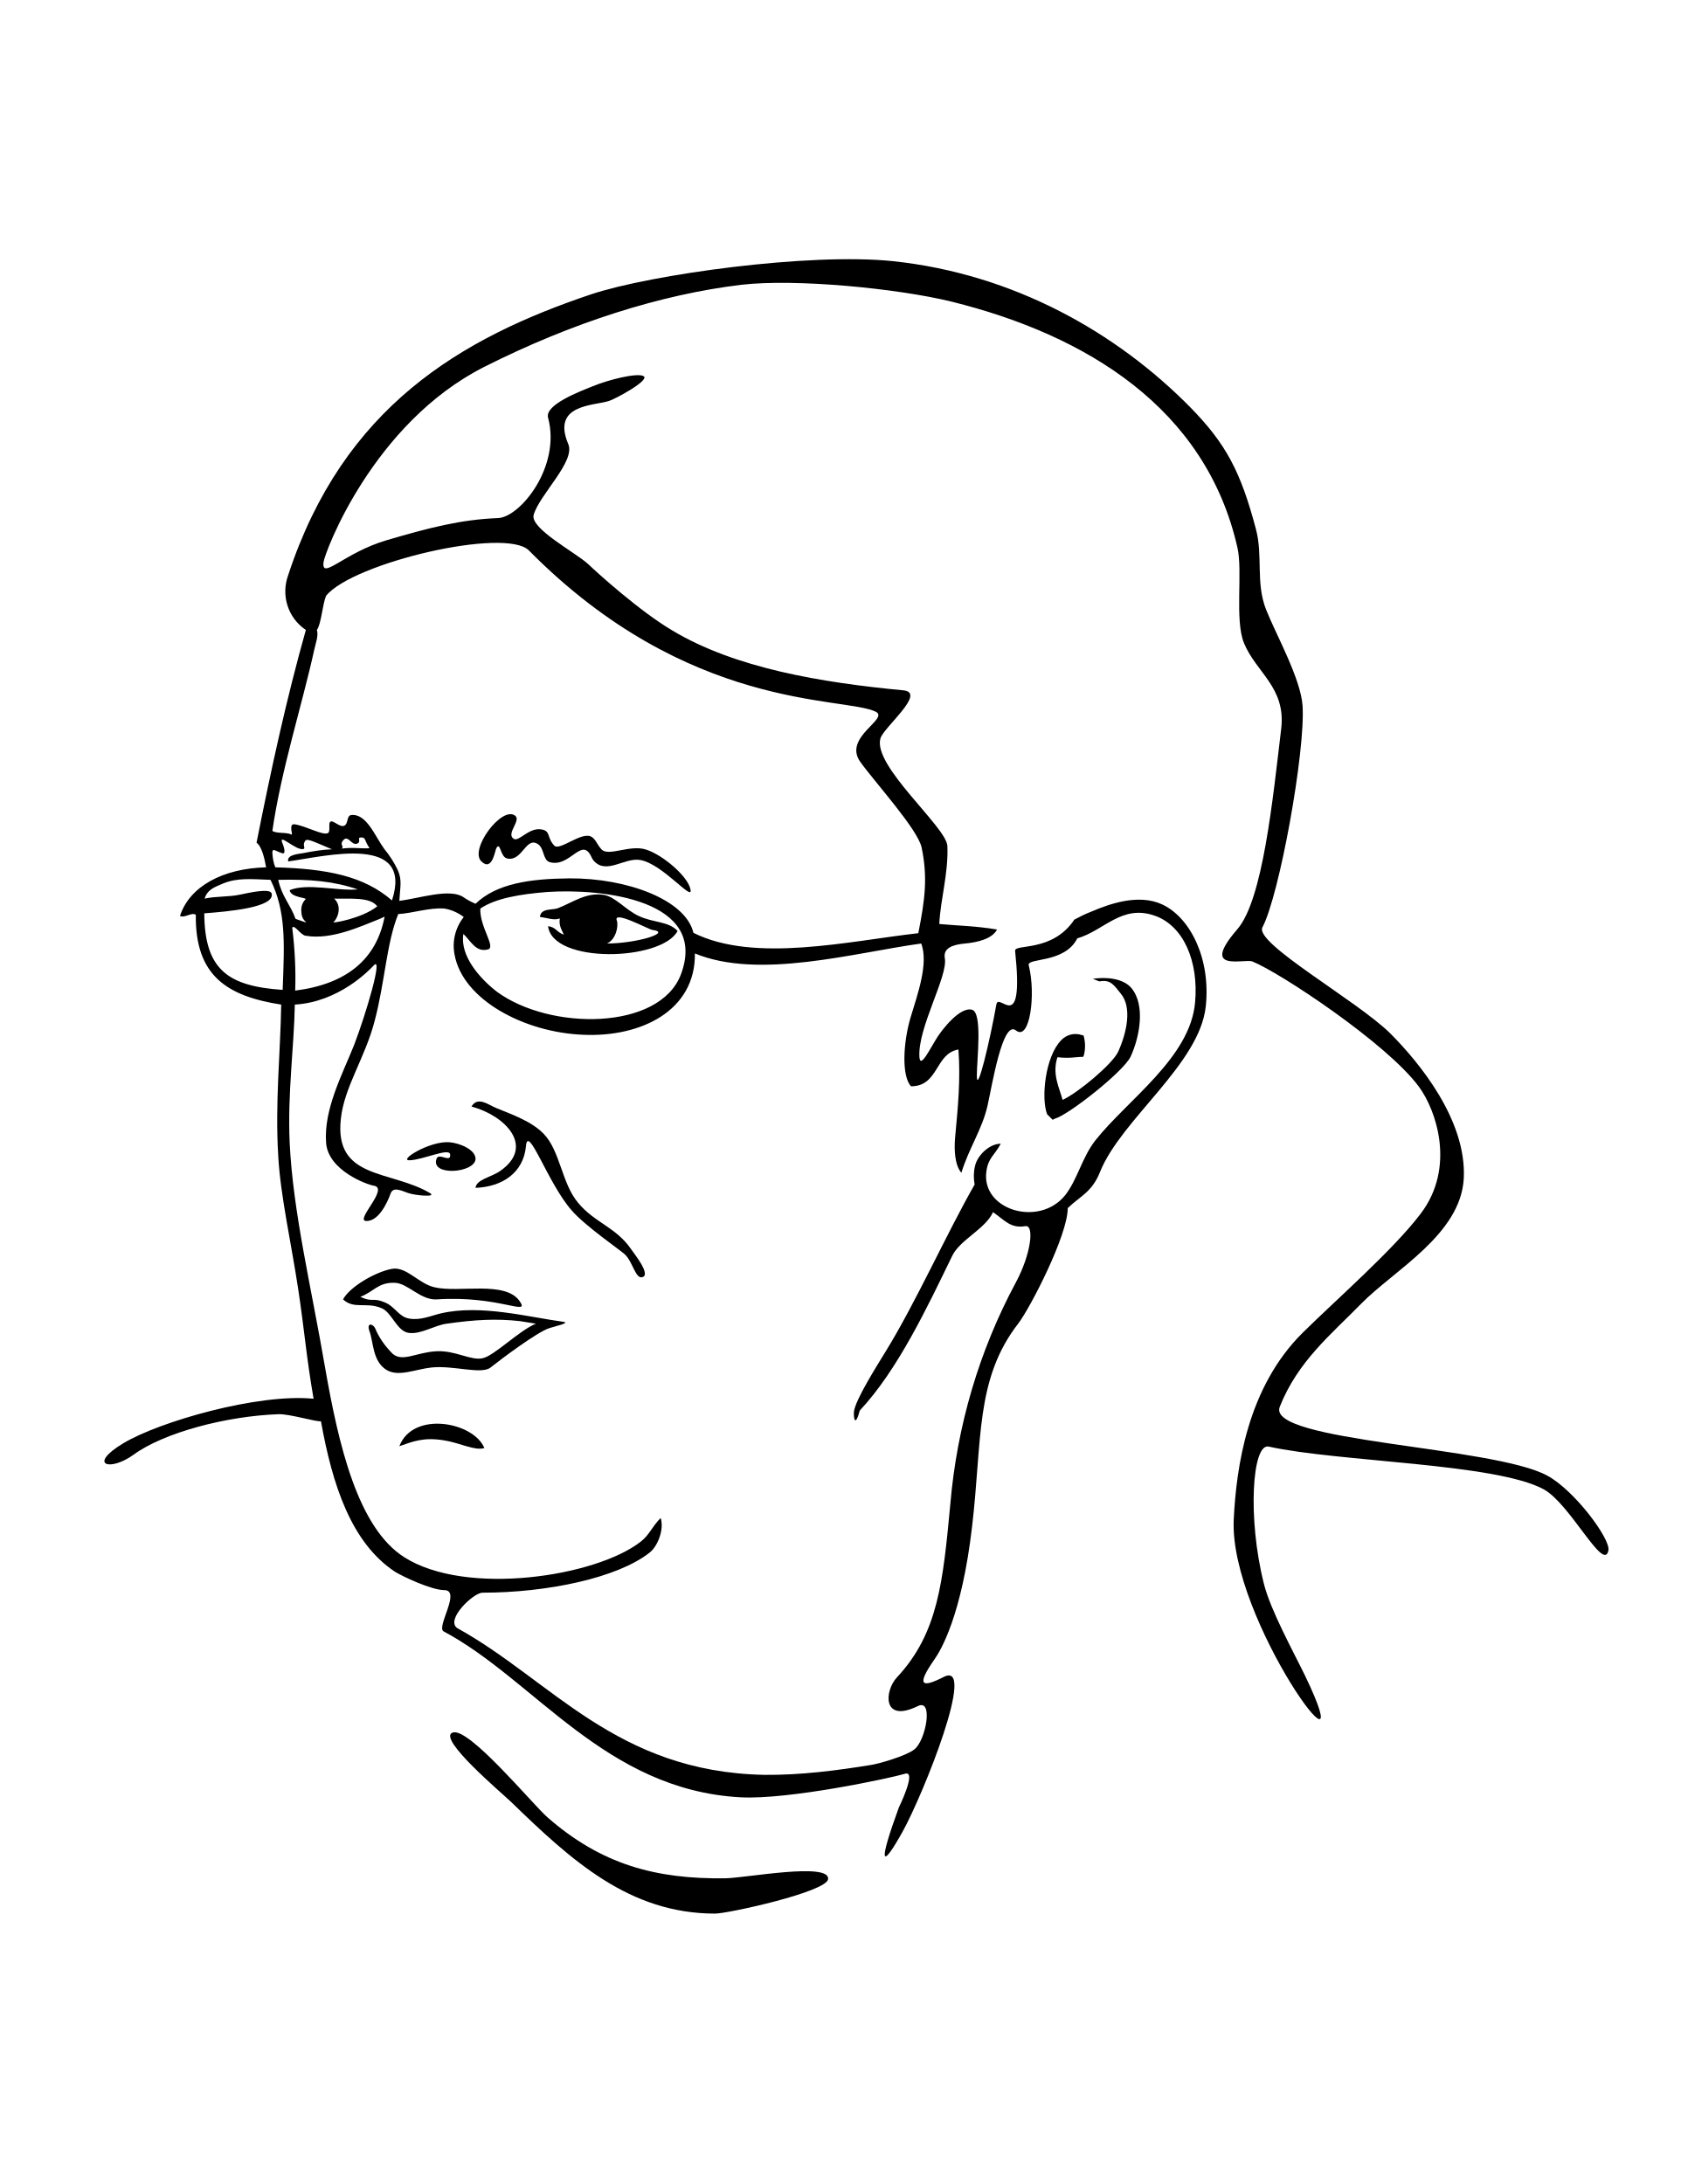
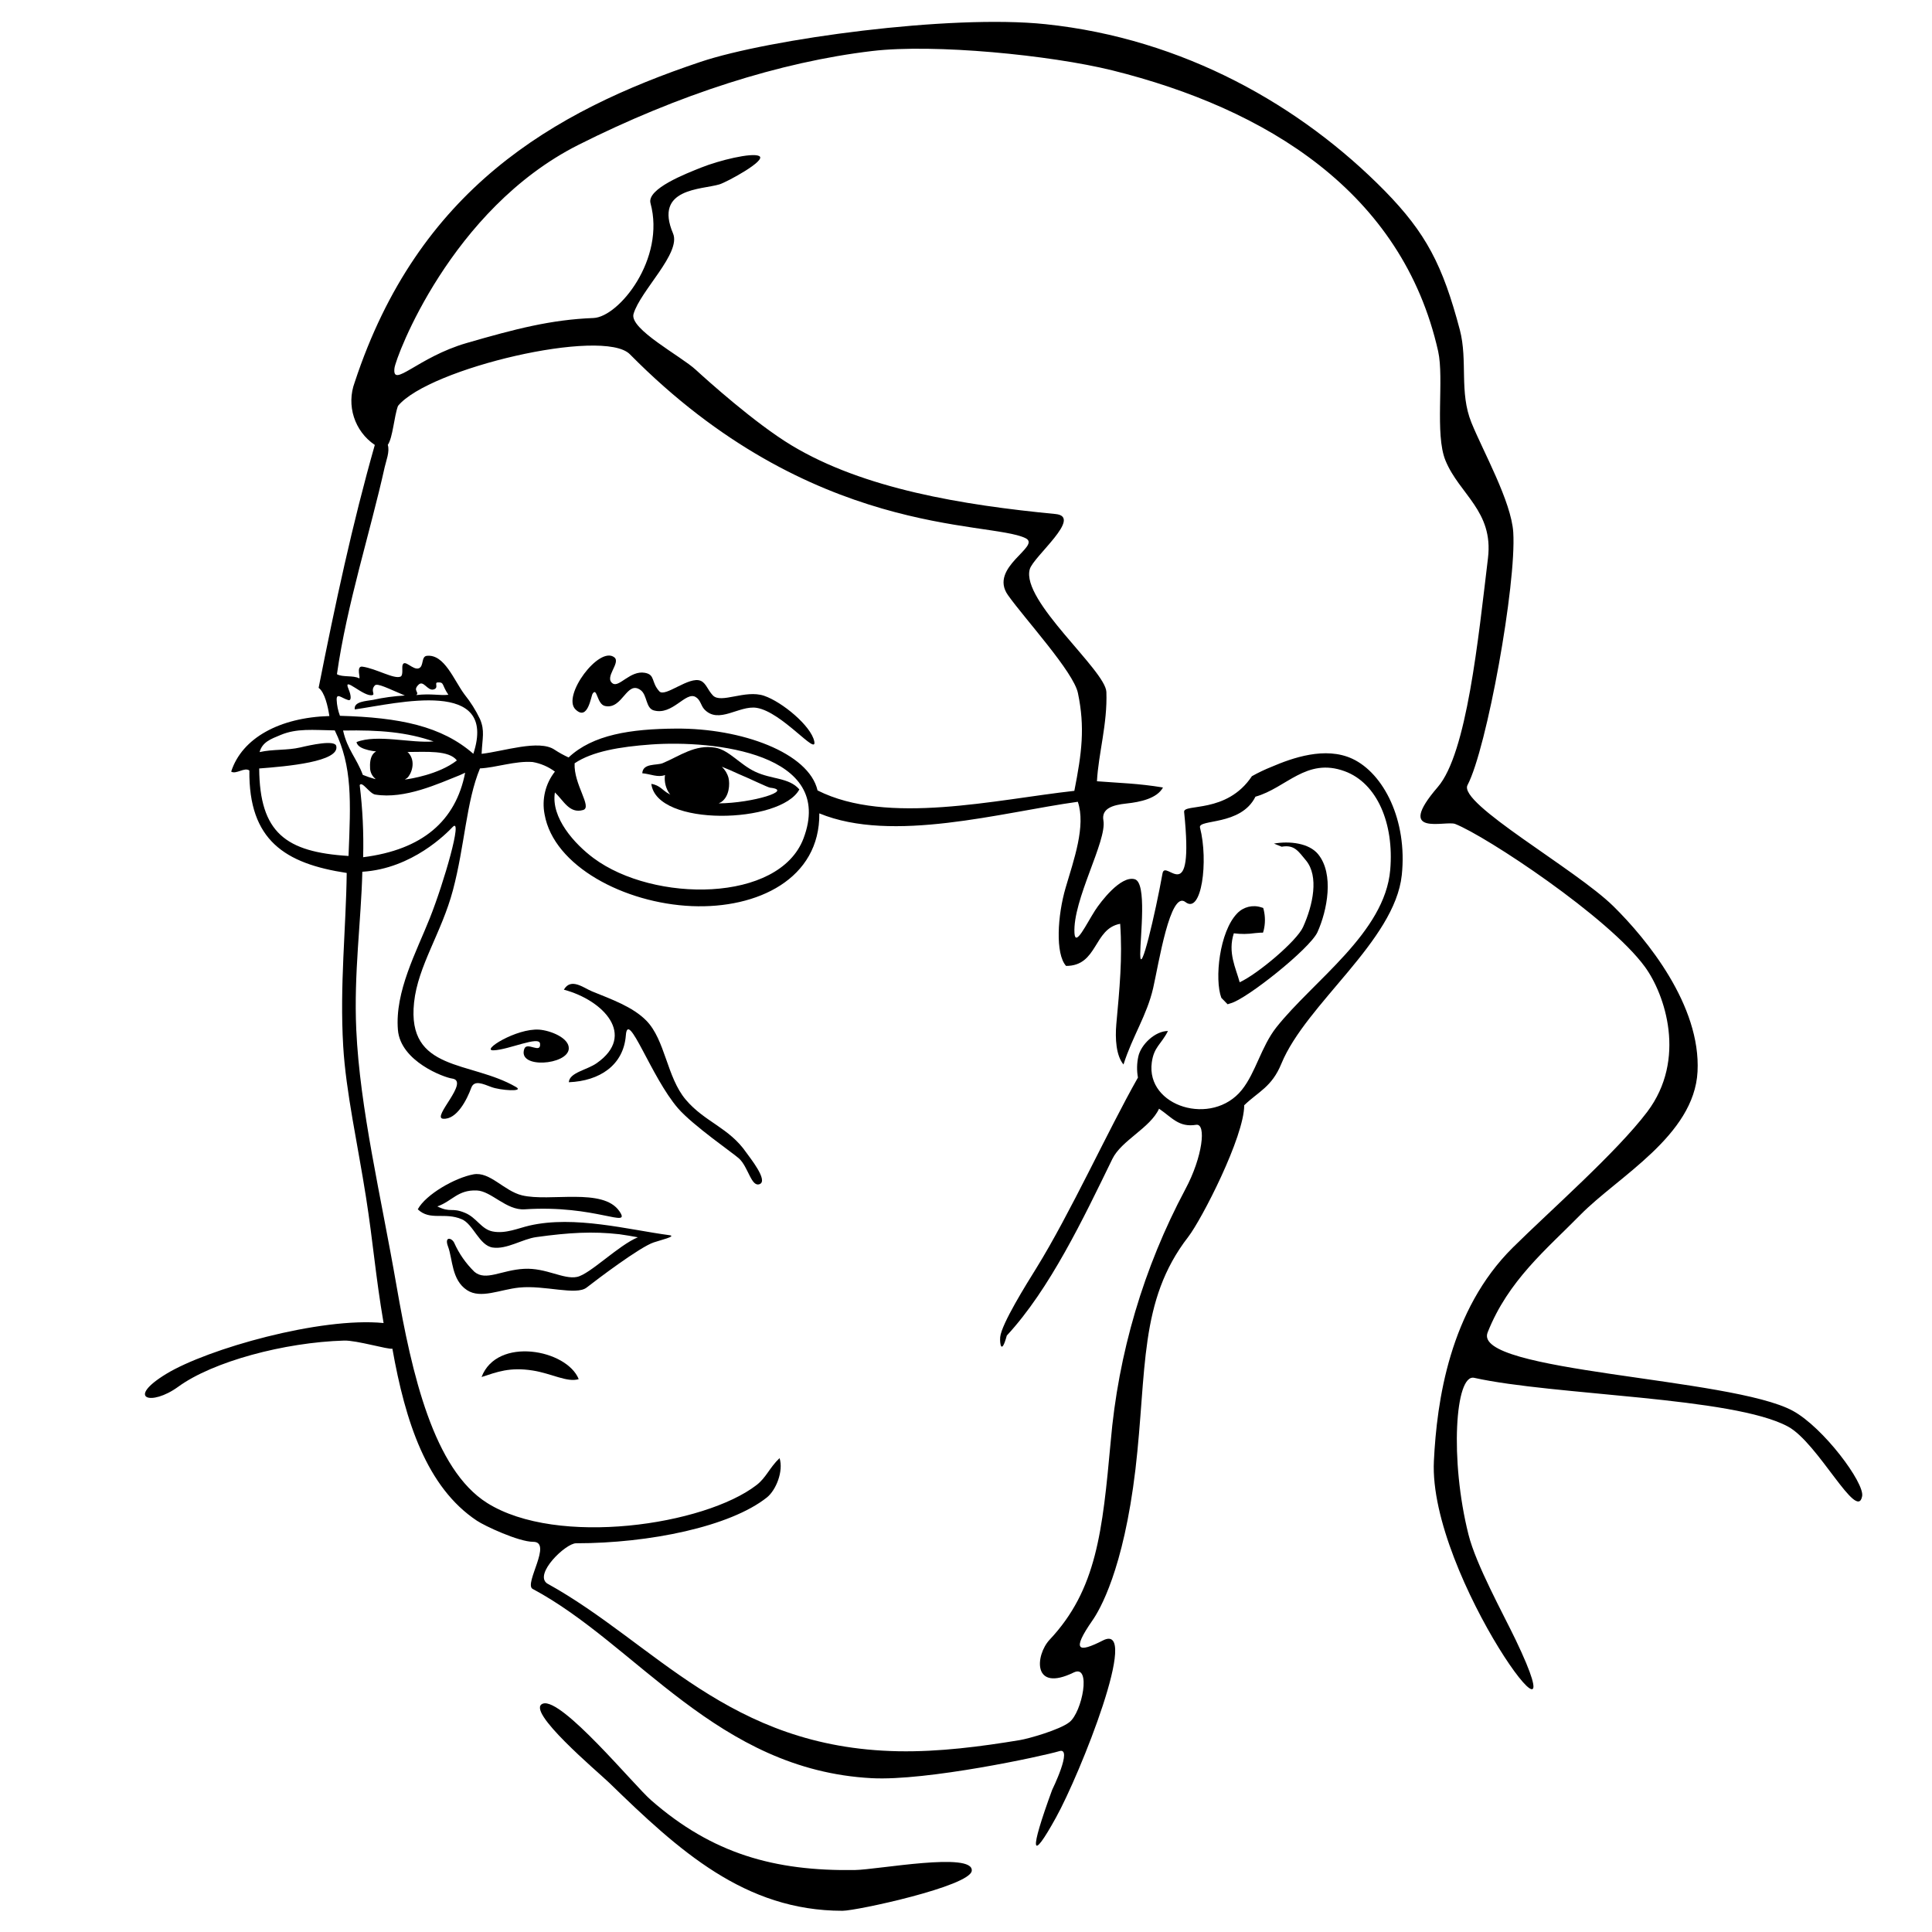
- <svg xmlns="http://www.w3.org/2000/svg" data-face="carl" aria-hidden="true" focusable="false" width="200px" height="260px" viewBox="0 0 456.5 456.5">
-   <path d="M140 153.2c-3.6-2.9-12.6 9.2-9.2 12.4 3 2.9 3.7-3.2 4.1-3.7 1.1-1.7 1 2.5 2.9 2.9 4.2.9 5.1-6.3 8.5-3.8 1.6 1.2 1.2 4.3 3.1 4.8 4.5 1.3 7.6-4.5 9.9-3.2 1.2.7 1.3 2.1 2.1 2.9 3.4 3.7 8.3-1 12.5-.3 6.1 1 14.5 11.6 13.7 8-.7-3.6-7.6-9.4-12-10.8-4.4-1.5-10.3 2-12.2-.1-1.2-1.3-1.6-2.9-2.9-3.5-2.7-1.2-8.5 4-9.9 2.5-2.1-2.2-.9-4-3.5-4.4-3.5-.6-6.2 3.6-7.6 2.5-2-1.4 2.1-4.9.5-6.2zM164.9 187.9c2.4-1 3.2-4.7 2.7-6.2-1.2-3 8.7 2.4 9.6 2.5 5.6.7-4.3 3.7-12.3 3.7zm8.6-7.5c-3.6-1.7-6.2-5.1-9.4-5.7-4.8-.8-8.4 2-12.5 3.6-1.5.6-4.7-.1-4.9 2.4 2 .2 3.7 1 5.4.4-.3 2 .5 3 1.1 4.4-1.9-.6-2.2-2.1-4.3-2.3 1.3 10.3 30.8 9.5 35.2 1.3-2.5-2.7-6.6-2.2-10.6-4.1zM129.2 254.3c.2-2.3 4.3-2.9 6.7-4.6 9.5-6.6 1.5-15-7.8-17.5 1.7-2.9 4.7-.4 6.7.4 4.7 1.9 9.7 3.7 12.9 7 4.5 4.6 4.9 13.5 9.4 18.8 4.5 5.4 10.3 6.6 14.4 12.6.8 1.2 5.2 6.6 3.2 7.5s-2.7-4-4.9-6.1c-1.4-1.3-10.9-7.8-14.5-12-6.5-7.4-11.9-23.7-12.4-17.4-.7 7.2-6.4 11-13.7 11.3" />
-   <path d="M118.6 246.4c.6-1.8 4 1.3 3.7-1.2-.2-1.9-7.4 1.5-11 1.6-3.2.1 5.4-5.3 10.8-4.9 2.7.2 7.2 2 7.1 4.6-.3 3.8-12.3 4.7-10.6-.1zM153.1 290.7c-9.6-1.3-22.5-4.8-33.3-2.3-2.6.6-5.6 2-8.7 1.4-2.8-.5-3.8-3.3-6.6-4.4-3.3-1.4-3.3.1-6.6-1.5 3.6-1.3 4.8-4 9.4-3.8 3.5.1 7 4.8 11.4 4.5 16.9-1.1 25.4 4.7 22.5.5-3.9-5.7-16.6-2.2-23.2-3.8-4.3-1-7.6-5.7-11.5-5-4.4.8-11.4 4.8-13.3 8.3 3 2.8 6.3.6 10.5 2.4 2.8 1.2 4.1 6.2 7.3 6.7 3.3.5 7.1-2.1 10.4-2.5 7.8-1.1 13.4-1.4 19.8-.7.7.1 3.7.6 4.4.7-4.6 1.9-11.4 8.8-14.5 9.4-3.2.7-7.4-2.2-12.6-1.9-5.4.3-9.1 3-11.8.7-2-2-3.7-4.3-4.8-7-.6-1.2-2.4-1.6-1.5.9 1.1 3 .8 8 4.5 10.4 3.3 2.1 7.8-.1 12.4-.6 6-.6 13.5 2 16 0s12.7-9.7 16-10.7c1.5-.5 5.7-1.4 3.8-1.7zM131.6 325c-2.7.8-6.5-1.4-11-2.1-5.5-.9-8.4.3-12.1 1.6 3.7-9.7 20.2-6.6 23.1.5" />
-   <path d="M420.4 332.5c-14.6-8-76.4-9.2-72.7-18.7 4.9-12.4 14-19.7 22.1-28 8.9-9.1 27.1-18.8 27.9-34.1.8-15.8-12.1-31.5-20-39.4-9-8.9-37-24.5-34.7-28.8 4.6-8.7 11.7-47.8 10.9-60.2-.5-7.4-7.2-19.3-9.9-26.1-2.9-7.3-.8-14.7-2.8-22-4.1-15.5-8.1-23.1-17.8-33-20-20.3-47.9-36.2-80.7-39.7-22.8-2.4-65.9 3.6-82.1 9-35.4 11.9-67.3 30.6-82.3 76.3-2 5.5-.1 11.6 4.8 14.9-5.3 18.8-9.4 37.7-13.4 57.8 1.5 1.1 2.2 4.5 2.6 6.7-11.8.3-20.8 5.2-23.4 13.2 1.2.7 3.2-1.1 4.3-.3-.2 16.6 8.5 22.1 23.2 24.4-.2 13-1.7 26.8-.8 41.2.6 10.8 3.5 23.4 5.4 36 1.7 11.1 2.2 18.4 4.2 29.9-15.1-1.5-41.9 6.2-51.7 12.1s-3.7 7.8 2.8 3.1c8.2-6 25.2-10.5 39.4-11 3-.1 10.5 2.2 11.5 1.9 3.1 17.3 8.2 33 20.1 40.9 1.9 1.2 9.9 5 13.4 5 4.7 0-2.2 10-.2 11.2 24.8 13.2 43.9 43.1 80.7 45.1 13.1.7 40.7-5.2 44.7-6.4 3.3-1-1.7 9.2-1.7 9.2-5.4 14.8-5.1 17.5 1 6.6 5.7-10.3 20.3-46.8 11.2-42.1-5.9 3-7.6 2.5-2.5-4.8 1.7-2.4 7.4-11.9 10.2-36 2.8-23.6.8-40.1 12.6-55.3 3.2-4.2 13.4-23.9 13.4-31.3 3.4-3.3 6.6-4.3 8.8-9.9 5.8-14.3 27-29.2 28.7-44.9 1.4-13.1-4.3-24.2-11.8-27.7-6.4-3-14.3-.2-19.2 1.9-1.6.6-3.2 1.4-4.7 2.2-6 9-16.3 6.5-16.1 8.5 2.5 23.7-4.5 10.9-5.1 14.6-1.7 9.6-5.3 24.8-5.3 19.3 0-4.3 1.6-17.1-1.3-17.9-3.3-.9-8.1 5.4-9.4 7.4-2.1 3.3-4.7 8.8-4.9 5.4-.5-7.9 7.8-21.9 6.9-26.8-.5-2.8 2.2-3.7 5.5-4s7.3-1.2 8.7-3.8c-6-1-10.3-1-15.7-1.5.3-6.6 2.5-13.7 2.2-21.2-.2-5.1-20.3-21.7-18.2-29.2.8-3 12.7-12.5 6.2-13.1-22.2-2.1-45.7-6-62.8-16.3-8.8-5.2-20.3-15.6-22.8-18-3.5-3.2-15.9-9.7-14.8-13.4 1.6-5.5 11.4-14.5 9.4-19.2-4.6-10.8 6.8-10.4 11-11.7 1.7-.5 11.5-5.8 9.4-6.8-1.8-.9-9.5 1-13.8 2.8-3.5 1.4-13 5-12.1 8.5 3.6 13.3-7.6 27.1-13.6 27.3-10.1.4-18.6 2.6-30.2 6s-17.8 11-17.2 6c.3-2.6 13.4-37.8 43.7-53.1 23.8-12 48-19.7 69.9-22.3 14.8-1.7 42.4 1 57.1 4.6 36.6 9.1 69 28.9 77.6 66.8 1.5 6.5-.8 19.7 1.8 26 3.3 8 11.4 12 10.1 23.2-2.3 19.3-5 46.5-11.9 54.5-10.4 12 1.9 7.9 4.1 8.8 7.3 2.9 36.5 22.2 45.2 34 4.8 6.5 10 22 .5 34.5-7.3 9.7-23.1 23.5-32 32.3-15.1 14.9-18.1 36.6-18.8 50.8-1.3 27.3 36 77 19.4 42.5-3.1-6.4-9.4-17.8-11.2-25-4.5-17.8-3.2-38.3 1.3-37.3 19 4.2 61.6 4.5 74.7 11.6 7.2 3.9 16.4 22.8 17.6 16.6.6-3.1-9.2-16.3-16.6-20.3zm-343.6-132c-14.9-1-21.2-5.5-21.3-20.8 6.6-.5 19.3-1.6 18.3-5.4-.4-1.5-6.1-.2-8.5.3-3.2.7-6.5.4-9.7 1.1.7-2.4 2.6-3.1 5-4.1 3.9-1.6 7.6-1.2 12.9-1 4.2 8.6 3.8 16.7 3.3 29.9zm0-39.7c-1.5-3.4 3.7 2.1 5.7 1.4.6-.2-.5-1.1.5-2.3.6-.6 3.1.7 7.2 2.4-2.6.1-5.1.5-7.6 1-1.5.3-4.7.4-4.3 2.3 10.1-1.4 34.1-7.6 28.2 10.6-7.6-6.6-17.5-8.6-31.7-9-.5-1.2-.7-2.5-.8-3.8-.1-1.8 1.1-.4 2.8 0 .7.2.6-1.1 0-2.6zm16.6-1.1c1.2-1.2 2.1 1.5 3.5 1.1s.1-1.6 1-1.7c1.6-.1.9.5 2.5 2.9-2.1.2-4.1-.3-7.6.1.9-.6-.8-1 .6-2.4zm-14 23.9c.6-1 2.3 2.1 3.7 2.2 7.1 1.2 15.2-2.7 20.1-4.6l1.3-.6c-2.2 11.5-10.2 18.3-24.3 20.1.2-5.6-.1-11.4-.8-17.1zm11.4-7.9c4.4.1 9.8-.5 11.7 2.1-4.3 3.4-12.6 4.7-11.9 4.3.9-.7 2.6-4.1.2-6.4zm-12.1-2.3c.3 2.1 4.9 2 4.3 2.5-.9.9-1.3 2.2-1.1 3.5 0 1 .4 2 1.2 2.6.6.5-1.9-.5-2.8-.8-1.5-4.1-3.7-6-4.7-10.6 8.8-.2 15.2.4 21.6 2.6-5.5.5-13.6-1.8-18.5.2zM247.4 208c-2 6.7-2.5 15.8.1 18.7 7.6 0 6.5-8.9 12.9-10 .6 8.2-.1 15.3-.9 23.9-.3 3.4-.1 7.5 1.7 9.6 2.1-6.8 5.6-11.7 7.1-18.2 1.3-5.8 4.1-23.3 7.7-20.5 3.8 3.1 5.5-9.8 3.5-17.7-.5-2.1 9.7-.4 13.2-7.3 7.3-2.1 12.1-9.4 21.2-6.1 7.7 2.8 11.8 12.4 10.8 23.5-1.3 15-18.3 26.4-27.1 37.5-3.6 4.6-4.9 10.7-8.2 14.9-7.1 8.8-22.9 4-21.4-6.5.5-3.7 2.2-4.3 3.9-7.5-3.1 0-6.4 3.2-7 6.1-.4 1.6-.4 3.4-.1 5-7.3 12.7-16.1 32.3-24.2 45.4-2.2 3.6-8.3 13.2-8.6 16.4-.1 1.5.3 4.4 1.6-.4 10.3-11 18.3-28 25.1-42 2.1-4.4 9-7.3 11.1-11.9 3.1 2.1 4.7 4.5 8.8 3.8 2.5-.4 1.5 7.7-2.6 15.3-10 18.6-16 39.1-17.8 60.2-2 21.2-3.3 35.1-14.5 47.1-3.4 3.6-4.1 12.6 5.7 7.8 4.3-2.1 2.1 9.5-1 11.8-2.3 1.8-9.7 3.9-11.7 4.2-9.2 1.5-19.2 2.8-29 2.7-40.4-.8-57.8-25.7-83.5-39.9-3.2-2.3 4.4-9.6 6.9-9.6 17.5 0 36.7-4 45.4-10.9 2.2-1.7 4-6.3 3-9.4-2.4 2.4-3.1 4.7-5.5 6.5-12.3 9.5-47.4 14.8-64.1 4.2-12.7-8-17.9-30.5-21.6-51.7-3.7-21.6-8.7-42.1-9.6-61-.6-13.4 1.2-26 1.4-37.5 11.9-.7 20.1-9.2 21.5-10.7 2.5-2.6-2.1 13.1-5.4 21.7-3.2 8-8.3 17.5-7.6 26.6.6 7.5 11.1 11.3 12.9 11.6 4.4.6-5 9.3-2.1 9.6 3.3.2 5.7-4.6 6.7-7.4.7-2 2.8-.9 4.8-.2s7.9 1.2 5.9 0c-10.7-6.3-26-3.6-24.2-20.1.9-8.7 6.6-16.6 9.2-26.7 2.8-10.6 3.2-21.1 6.4-29 3.8-.2 8.4-1.8 12.5-1.5 1.9.3 3.7 1.1 5.3 2.3-2.3 2.9-3.2 6.6-2.5 10.2 2.2 12.3 19 21.2 35 21.8 15.6.7 30.5-6.5 30.3-22.1 17.4 7.2 43.3-.2 61.5-2.7 2 5.4-.9 13.5-2.9 20.1zm-121.5-22.7c2.1 2 3.4 5.1 6.7 4.2 2.2-.6-2.3-6.1-2.1-11.1 4.2-2.8 10.7-3.9 18.2-4.5 14.9-1 43.9 2.1 36.3 22.4-5.8 15.3-35.6 15.3-50 4.7-4.4-3.4-10.1-9.6-9.1-15.7zM88.6 93.4c7.4-9 48.8-18.7 55.1-12.3 43.3 43.8 85.4 39.6 94.2 43.8 3.9 1.9-8.9 6.9-4.2 13.6 4 5.6 15.6 18.3 16.7 23.3 1.7 8.2.9 14.2-.9 23.3-18.7 2.1-44.5 8.2-61.1-.1-2.1-9-18.1-14.9-33.7-14.8-10.7.1-19.8 1.4-25.5 6.9-1.2-.5-2.3-1.1-3.3-1.8-3.7-2.5-12.2.4-17.4 1 .2-3.8.8-5.5-.4-8.3-1-2.1-2.2-4-3.7-5.8-2.5-3.4-4.8-9.7-9-9.2-1.3.2-.7 2.4-1.9 2.9-1.4.6-3.6-2.4-4-.6-.1.6.2 2.3-.4 2.6-1.5.7-5.8-1.9-9.1-2.4-1.7-.2-.3 3.1-.8 2.8-1.3-.7-4-.2-5.2-1 2.4-16.6 8-33.9 11.4-49.3.3-1.5 1.2-3.7.7-5.3 1.2-1.7 1.5-6.9 2.5-9.3z" />
-   <path d="M286 235.8l-1.5-1.5c-1.7-4.4-.5-15.7 3.8-20.1 1.5-1.6 3.7-2.1 5.7-1.4l.4.1.1.4c.4 1.6.4 3.3 0 4.9l-.2.5h-.6l-1.3.1c-1.7.2-3.4.2-5.1 0-1.5 4.6.5 8.2 1.4 11.6 4.3-2 13.6-9.8 15.1-13.1 2.4-5.3 3.8-12.1.7-15.8-1.8-2.2-2.7-3.9-5.8-3.3l-1.8-.7c3.7-.6 8.3-.1 10.5 2.5 3.9 4.7 2.2 13.4-.2 18.6-1.8 4-16.9 15.9-20.6 16.9l-.6.3zM194.3 451.5c-23.3 0-39-14.4-55.5-30.4-2.5-2.4-20.2-17.3-15.8-18.8s21.8 19.6 25.7 23c14.6 12.8 29.4 16.9 48.5 16.6 5.5-.1 28.2-4.4 27.8.2-.3 3.5-27.3 9.4-30.7 9.4z" />
+ <svg xmlns="http://www.w3.org/2000/svg" data-face="carl" aria-hidden="true" focusable="false" viewBox="0 0 500 500" width="250px" height="250px">
+   <path d="M159,170.13c-3.91-3.12-13.65,10-10.06,13.47,3.22,3.14,4-3.46,4.43-4.07,1.17-1.82,1.09,2.73,3.21,3.18,4.58,1,5.6-6.8,9.24-4.09,1.7,1.27,1.28,4.64,3.37,5.23,4.85,1.36,8.2-4.92,10.8-3.49,1.31.73,1.37,2.2,2.27,3.19,3.73,4,9-1.08,13.56-.36,6.6,1.06,15.73,12.63,14.91,8.66s-8.28-10.19-13-11.79c-4.91-1.64-11.12,2.12-13.23-.08-1.34-1.39-1.76-3.18-3.14-3.78-3-1.31-9.23,4.36-10.72,2.72-2.19-2.39-1-4.31-3.76-4.8-3.79-.67-6.66,3.89-8.31,2.76C156.26,175.32,160.73,171.54,159,170.13Z" />
+   <path d="M195.36,199.68c-3.88-1.85-6.75-5.59-10.22-6.18-5.28-.91-9.18,2.14-13.62,4-1.58.65-5.15-.07-5.3,2.62,2.12.18,4,1.16,5.86.47l.06,0-.07.18a6.84,6.84,0,0,0,1.19,4.62c.07.1.16.18.23.27-.15-.09-.31-.17-.46-.27-1.49-.76-2.23-2.19-4.47-2.52,1.42,11.23,33.57,10.31,38.31,1.43C204.16,201.17,199.75,201.78,195.36,199.68ZM186,207.91h0a5.68,5.68,0,0,0,.65-.34c2.12-1.44,2.27-4.66,1.89-6.25a6.16,6.16,0,0,0-1.73-2.89c1.29.49,2.7,1.12,4.33,1.87,2.93,1.21,7.58,3.5,8.2,3.56C205.49,204.53,194.76,207.85,186,207.91Z" />
+   <path d="M147.21,280.08c.18-2.54,4.66-3.13,7.24-4.95,10.3-7.23,1.68-16.29-8.52-19,1.83-3.19,5.11-.46,7.25.42,5.09,2.08,10.56,4,14.08,7.58,4.92,5,5.29,14.64,10.21,20.46s11.22,7.22,15.69,13.72c.87,1.25,5.68,7.17,3.48,8.12s-2.95-4.37-5.36-6.59c-1.48-1.37-11.87-8.5-15.8-13-7-8.1-13-25.77-13.51-18.9-.59,7.73-6.79,11.83-14.76,12.14" />
+   <path d="M135.7,271.42c.7-1.91,4.37,1.45,4.06-1.34-.23-2.07-8.08,1.59-12,1.74-3.52.14,5.89-5.76,11.77-5.35,2.93.21,7.85,2.16,7.67,4.95C146.93,275.66,133.79,276.7,135.7,271.42Z" />
+   <path d="M173.21,319.66c-10.43-1.38-24.53-5.18-36.23-2.47-2.78.64-6.13,2.16-9.44,1.52-3-.57-4.14-3.56-7.18-4.82-3.56-1.48-3.64.06-7.18-1.67,3.87-1.36,5.26-4.33,10.21-4.13,3.78.15,7.63,5.2,12.4,4.88,18.4-1.21,27.66,5.13,24.52.51-4.22-6.22-18-2.37-25.23-4.13-4.68-1.15-8.3-6.21-12.54-5.43-4.77.87-12.36,5.2-14.42,9.05,3.22,3.06,6.89.65,11.39,2.57,3,1.29,4.51,6.8,8,7.32,3.65.54,7.7-2.21,11.28-2.7,8.51-1.18,14.63-1.52,21.52-.74.73.09,4,.62,4.77.79-5,2.05-12.4,9.55-15.73,10.25-3.51.74-8-2.39-13.7-2.09-5.89.31-9.9,3.25-12.85.79a24.23,24.23,0,0,1-5.27-7.56c-.65-1.29-2.59-1.7-1.58,1,1.23,3.26.88,8.65,4.92,11.29,3.56,2.33,8.5-.16,13.51-.67,6.56-.67,14.72,2.12,17.44,0s13.81-10.52,17.38-11.69C170.71,321,175.31,319.92,173.21,319.66Z" />
+   <path d="M149.77,356.92c-3,.92-7-1.47-11.94-2.24-5.93-.92-9.16.38-13.2,1.69,4-10.54,22.05-7.14,25.14.55" />
+   <path d="M464,365.13c-15.92-8.68-83.12-10-79-20.3,5.34-13.47,15.19-21.47,24-30.43,9.67-9.86,29.46-20.46,30.32-37.06.89-17.14-13.12-34.28-21.77-42.8-9.78-9.63-40.24-26.6-37.76-31.35,5-9.48,12.68-52,11.84-65.43-.51-8-7.84-21-10.82-28.37-3.21-7.9-.91-16-3-24-4.46-16.88-8.8-25.1-19.38-35.94C336.69,27.33,306.32,10,270.6,6.26,245.84,3.65,199,10.08,181.33,16c-38.48,12.9-73.14,33.18-89.53,82.93A13.77,13.77,0,0,0,97,115.15c-5.81,20.44-10.21,41-14.54,62.86,1.62,1.18,2.41,4.91,2.78,7.3-12.83.37-22.61,5.67-25.41,14.38,1.25.8,3.47-1.23,4.71-.28-.21,18.06,9.23,24.09,25.19,26.51-.17,14.14-1.84,29.12-.91,44.83.69,11.79,3.77,25.48,5.91,39.13,1.88,12,2.41,20,4.54,32.52-16.38-1.61-45.55,6.68-56.19,13.13s-4,8.5,3.07,3.34c8.93-6.49,27.38-11.47,42.9-11.93,3.27-.09,11.39,2.36,12.5,2.1,3.34,18.84,8.87,35.87,21.86,44.51,2,1.35,10.81,5.47,14.58,5.47,5.09,0-2.41,10.83-.18,12.17,27,14.39,47.73,46.87,87.76,49,14.25.77,44.29-5.7,48.6-7,3.57-1.08-1.89,10.07-1.89,10.07-5.9,16.14-5.55,19,1,7.13,6.22-11.19,22.06-50.88,12.15-45.84-6.37,3.25-8.23,2.76-2.69-5.21,1.8-2.59,8-12.94,11.11-39.05,3-25.67.83-43.6,13.65-60.17,3.5-4.52,14.5-25.94,14.5-34.08,3.67-3.55,7.13-4.7,9.61-10.74,6.36-15.52,29.36-31.76,31.17-48.83,1.5-14.22-4.71-26.32-12.79-30.1-7-3.26-15.56-.21-20.88,2.07a42.75,42.75,0,0,0-5.12,2.44c-6.51,9.81-17.78,7-17.54,9.25,2.66,25.79-4.87,11.91-5.59,15.9-1.88,10.44-5.77,27-5.77,20.94,0-4.66,1.79-18.55-1.43-19.43-3.63-1-8.82,5.86-10.25,8.07-2.32,3.62-5.12,9.6-5.34,5.87-.49-8.57,8.44-23.85,7.49-29.15-.55-3.07,2.35-4,5.95-4.38s7.93-1.31,9.47-4.15c-6.5-1.07-11.21-1.15-17.09-1.61.38-7.16,2.74-14.88,2.44-23.11-.21-5.63-22.11-23.58-19.83-31.76.91-3.28,13.82-13.6,6.67-14.29-24.13-2.33-49.65-6.52-68.3-17.76-9.51-5.73-22-17-24.78-19.55-3.8-3.54-17.28-10.57-16.13-14.48,1.75-6,12.39-15.75,10.22-20.83-5-11.78,7.39-11.3,12-12.69,1.89-.57,12.47-6.29,10.27-7.35-1.9-.93-10.37,1.14-15,3-3.81,1.53-14.11,5.47-13.1,9.22C172.27,67,160.19,82,153.61,82.3c-11,.42-20.22,2.82-32.86,6.48s-19.32,11.93-18.66,6.48c.35-2.84,14.56-41.09,47.57-57.75,25.83-13,52.19-21.48,76.08-24.31,16.06-1.9,46.07,1.05,62.08,5,39.84,9.91,75.09,31.4,84.37,72.7,1.59,7.11-.91,21.43,1.9,28.28,3.59,8.75,12.45,13.07,11,25.23-2.53,21-5.48,50.59-13,59.28-11.27,13.09,2,8.58,4.51,9.55,7.95,3.12,39.72,24.11,49.12,37,5.17,7.1,10.87,23.87.58,37.51-8,10.55-25.11,25.54-34.78,35.11-16.38,16.22-19.67,39.77-20.43,55.25-1.46,29.7,39.18,83.84,21.14,46.23-3.33-6.93-10.22-19.37-12.18-27.17-4.88-19.35-3.46-41.68,1.46-40.59,20.67,4.59,67.05,4.9,81.25,12.63,7.79,4.24,17.9,24.81,19.16,18C482.58,383.79,471.92,369.46,464,365.13ZM90.2,221.52c-16.24-1-23-6-23.12-22.64,7.13-.54,20.94-1.74,19.94-5.83-.4-1.62-6.62-.25-9.27.38-3.45.81-7,.41-10.57,1.21.72-2.59,2.84-3.36,5.46-4.44,4.19-1.74,8.29-1.27,14-1.17C91.22,198.4,90.77,207.23,90.2,221.52Zm0-43.2c-1.61-3.67,4,2.24,6.23,1.56.67-.21-.59-1.24.58-2.49.64-.68,3.42.78,7.77,2.61a51.39,51.39,0,0,0-8.27,1.13c-1.66.31-5.06.39-4.69,2.47,11-1.57,37.13-8.22,30.68,11.48-8.22-7.17-19-9.4-34.52-9.83a13.19,13.19,0,0,1-.85-4.12c-.06-1.93,1.24-.47,3,.05C91,181.43,90.9,179.94,90.19,178.32Zm23.1-1.71c1.74-.06.94.55,2.74,3.2-2.25.25-4.44-.37-8.31.07.91-.76-1-1.14.58-2.67,1.28-1.28,2.32,1.62,3.86,1.23S112.26,176.65,113.29,176.61Zm-20.2,26.56c.65-1.08,2.52,2.21,4,2.46,7.69,1.27,16.53-2.9,21.86-5l1.42-.65c-2.44,12.5-11.07,19.93-26.4,21.87A125.78,125.78,0,0,0,93.09,203.17Zm12.28-1.84c1-.86,2.46-4.25.24-6.59l-.21-.13h.09c4.77,0,10.69-.51,12.74,2.19-4.71,3.68-12.34,4.81-13.15,4.9l-.31,0C105,201.6,105.18,201.48,105.37,201.33Zm-13.11-9.28c.21,1.23,1.79,1.76,3.07,2.08a14.94,14.94,0,0,0,2,.34,3.77,3.77,0,0,0-.39.26c-.88.69-1.27,2.13-1.18,3.82A3.72,3.72,0,0,0,97,201.42c.06.05.08.08.08.1a.91.91,0,0,0,.17.09l-.2,0a28.72,28.72,0,0,1-3.15-1.07c-1.66-4.44-4-6.51-5.11-11.48,9.55-.18,16.52.44,23.43,2.82C106.37,192.4,97.62,189.94,92.26,192.05ZM275.8,229.69c-2.14,7.27-2.71,17.18.1,20.29,8.28,0,7.05-9.64,14-10.9.62,8.91-.15,16.65-1,26-.32,3.68-.07,8.12,1.86,10.41,2.34-7.37,6.05-12.69,7.68-19.79,1.43-6.27,4.4-25.37,8.35-22.25,4.17,3.3,6-10.61,3.77-19.27-.58-2.27,10.58-.38,14.35-8,8-2.24,13.16-10.24,23.11-6.58,8.36,3.07,12.8,13.49,11.77,25.52-1.39,16.27-19.94,28.7-29.49,40.78-3.92,5-5.31,11.66-8.91,16.16-7.7,9.6-24.86,4.34-23.31-7.09.55-4.06,2.42-4.65,4.19-8.15-3.33,0-7,3.51-7.67,6.59a13.83,13.83,0,0,0-.1,5.46C286.62,292.78,277,314,268.17,328.25c-2.45,3.94-9,14.4-9.32,17.8-.14,1.64.29,4.81,1.71-.41,11.13-12,19.9-30.48,27.32-45.71,2.34-4.81,9.8-8,12.08-13,3.33,2.26,5.11,4.9,9.6,4.17,2.71-.44,1.67,8.37-2.79,16.67a169.58,169.58,0,0,0-19.33,65.4c-2.13,23.1-3.6,38.21-15.8,51.19-3.72,4-4.52,13.73,6.23,8.48,4.67-2.28,2.19,10.3-1.11,12.86-2.55,2-10.6,4.27-12.79,4.63-10.08,1.67-20.9,3.09-31.53,2.89-44-.84-62.89-28-90.86-43.43-3.44-2.45,4.82-10.39,7.49-10.39,19,0,39.89-4.31,49.4-11.86,2.36-1.88,4.35-6.82,3.28-10.18-2.63,2.5-3.46,5.07-6,7-13.4,10.33-51.5,16.05-69.69,4.6-13.81-8.71-19.45-33.22-23.44-56.19-4.07-23.49-9.48-45.77-10.42-66.33-.66-14.48,1.27-28.24,1.57-40.83,12.94-.8,21.86-10,23.38-11.59,2.7-2.82-2.21,14.29-5.92,23.61-3.45,8.69-9.07,19-8.25,28.91.68,8.18,12,12.32,14,12.58,4.78.63-5.4,10.17-2.3,10.41,3.55.27,6.19-5,7.28-8,.78-2.12,3.06-1,5.2-.21,2.3.88,8.63,1.31,6.39,0-11.72-6.85-28.32-3.84-26.39-21.88,1-9.5,7.15-18.08,10.06-29.07,3.07-11.56,3.44-22.94,7-31.51,4.09-.18,9.15-2,13.63-1.65a13.56,13.56,0,0,1,5.76,2.48,13.66,13.66,0,0,0-2.67,11.07c2.36,13.4,20.66,23,38.1,23.74,17,.72,33.18-7.06,33-24,18.94,7.81,47.13-.27,66.9-3C281.07,213.74,277.9,222.55,275.8,229.69ZM148.71,197.54c4.57-3.08,11.67-4.28,19.8-4.87,16.24-1.16,47.8,2.25,39.43,24.33-6.32,16.66-38.77,16.65-54.33,5.08-4.9-3.64-11.08-10.45-10-17,2.27,2.12,3.75,5.57,7.3,4.55C153.37,208.9,148.43,203,148.71,197.54ZM103,105.05c8-9.76,53.1-20.32,60-13.38,47.07,47.66,92.92,43,102.39,47.6,4.28,2.07-9.64,7.52-4.53,14.75,4.32,6.11,17,19.88,18.11,25.36,1.86,8.89,1,15.48-.93,25.29-20.3,2.24-48.44,9-66.46-.11-2.23-9.74-19.67-16.15-36.7-16-11.66.08-21.49,1.58-27.73,7.47a27.41,27.41,0,0,1-3.62-2c-4-2.74-13.27.44-18.89,1.06.18-4.1.88-5.94-.42-9a32.78,32.78,0,0,0-4-6.36c-2.76-3.69-5.2-10.51-9.77-10-1.47.18-.73,2.63-2,3.2-1.57.69-3.86-2.65-4.3-.67-.13.62.21,2.51-.46,2.83-1.64.79-6.35-2.07-9.89-2.56-1.8-.26-.31,3.36-.9,3-1.46-.79-4.3-.21-5.7-1.05,2.57-18.1,8.65-36.86,12.36-53.6.35-1.59,1.35-4,.8-5.75C101.66,113.3,102,107.7,103,105.05Z" />
+   <path d="M317.7,259.9l-1.62-1.66c-1.8-4.81-.51-17.12,4.11-21.87a6,6,0,0,1,6.25-1.54l.47.14.13.45a11.34,11.34,0,0,1,0,5.37l-.18.58-.61,0-1.45.12a19.84,19.84,0,0,1-5.49.05c-1.61,5,.5,8.91,1.52,12.67,4.71-2.17,14.76-10.67,16.39-14.27,2.61-5.76,4.13-13.14.8-17.22-2-2.39-3-4.18-6.32-3.59l-2-.81c4-.71,9.06-.15,11.43,2.75,4.19,5.13,2.36,14.58-.18,20.19-2,4.31-18.36,17.32-22.46,18.39Z" />
+   <path d="M218.05,494.51c-25.36,0-42.38-15.62-60.38-33.12-2.73-2.65-22-18.8-17.16-20.49s23.75,21.35,28,25c15.86,13.88,32,18.38,52.76,18.06,5.95-.1,30.69-4.78,30.22.19C251.09,488.15,221.67,494.51,218.05,494.51Z" />
+   <path class="eyes" d="M178.66,205.66a3.42,3.42,0,0,0,2.91.35c1.31-.74,1.53-1.57,2.14-2.94a3.18,3.18,0,0,0,.25-2.2,1.6,1.6,0,0,0-1-1.09,2,2,0,0,0-1.87.69c-.43,1,1,2.23-1.21,2.58-1.83.28-.6-3.11-1.65-3.49a1.46,1.46,0,0,0-1.85,1.31A5.12,5.12,0,0,0,178.66,205.66Z" />
+   <path class="eyes" d="M100,200.72a2.35,2.35,0,0,0,2,.33c.89-.49,1-1.07,1.46-2a2.28,2.28,0,0,0,.17-1.54,1.25,1.25,0,0,0-.65-.8,1.34,1.34,0,0,0-1.29.44c-.3.66.72,1.6-.83,1.78-1.25.15-.41-2.21-1.14-2.51a1,1,0,0,0-1.27.87A3.84,3.84,0,0,0,100,200.72Z" />
</svg>
